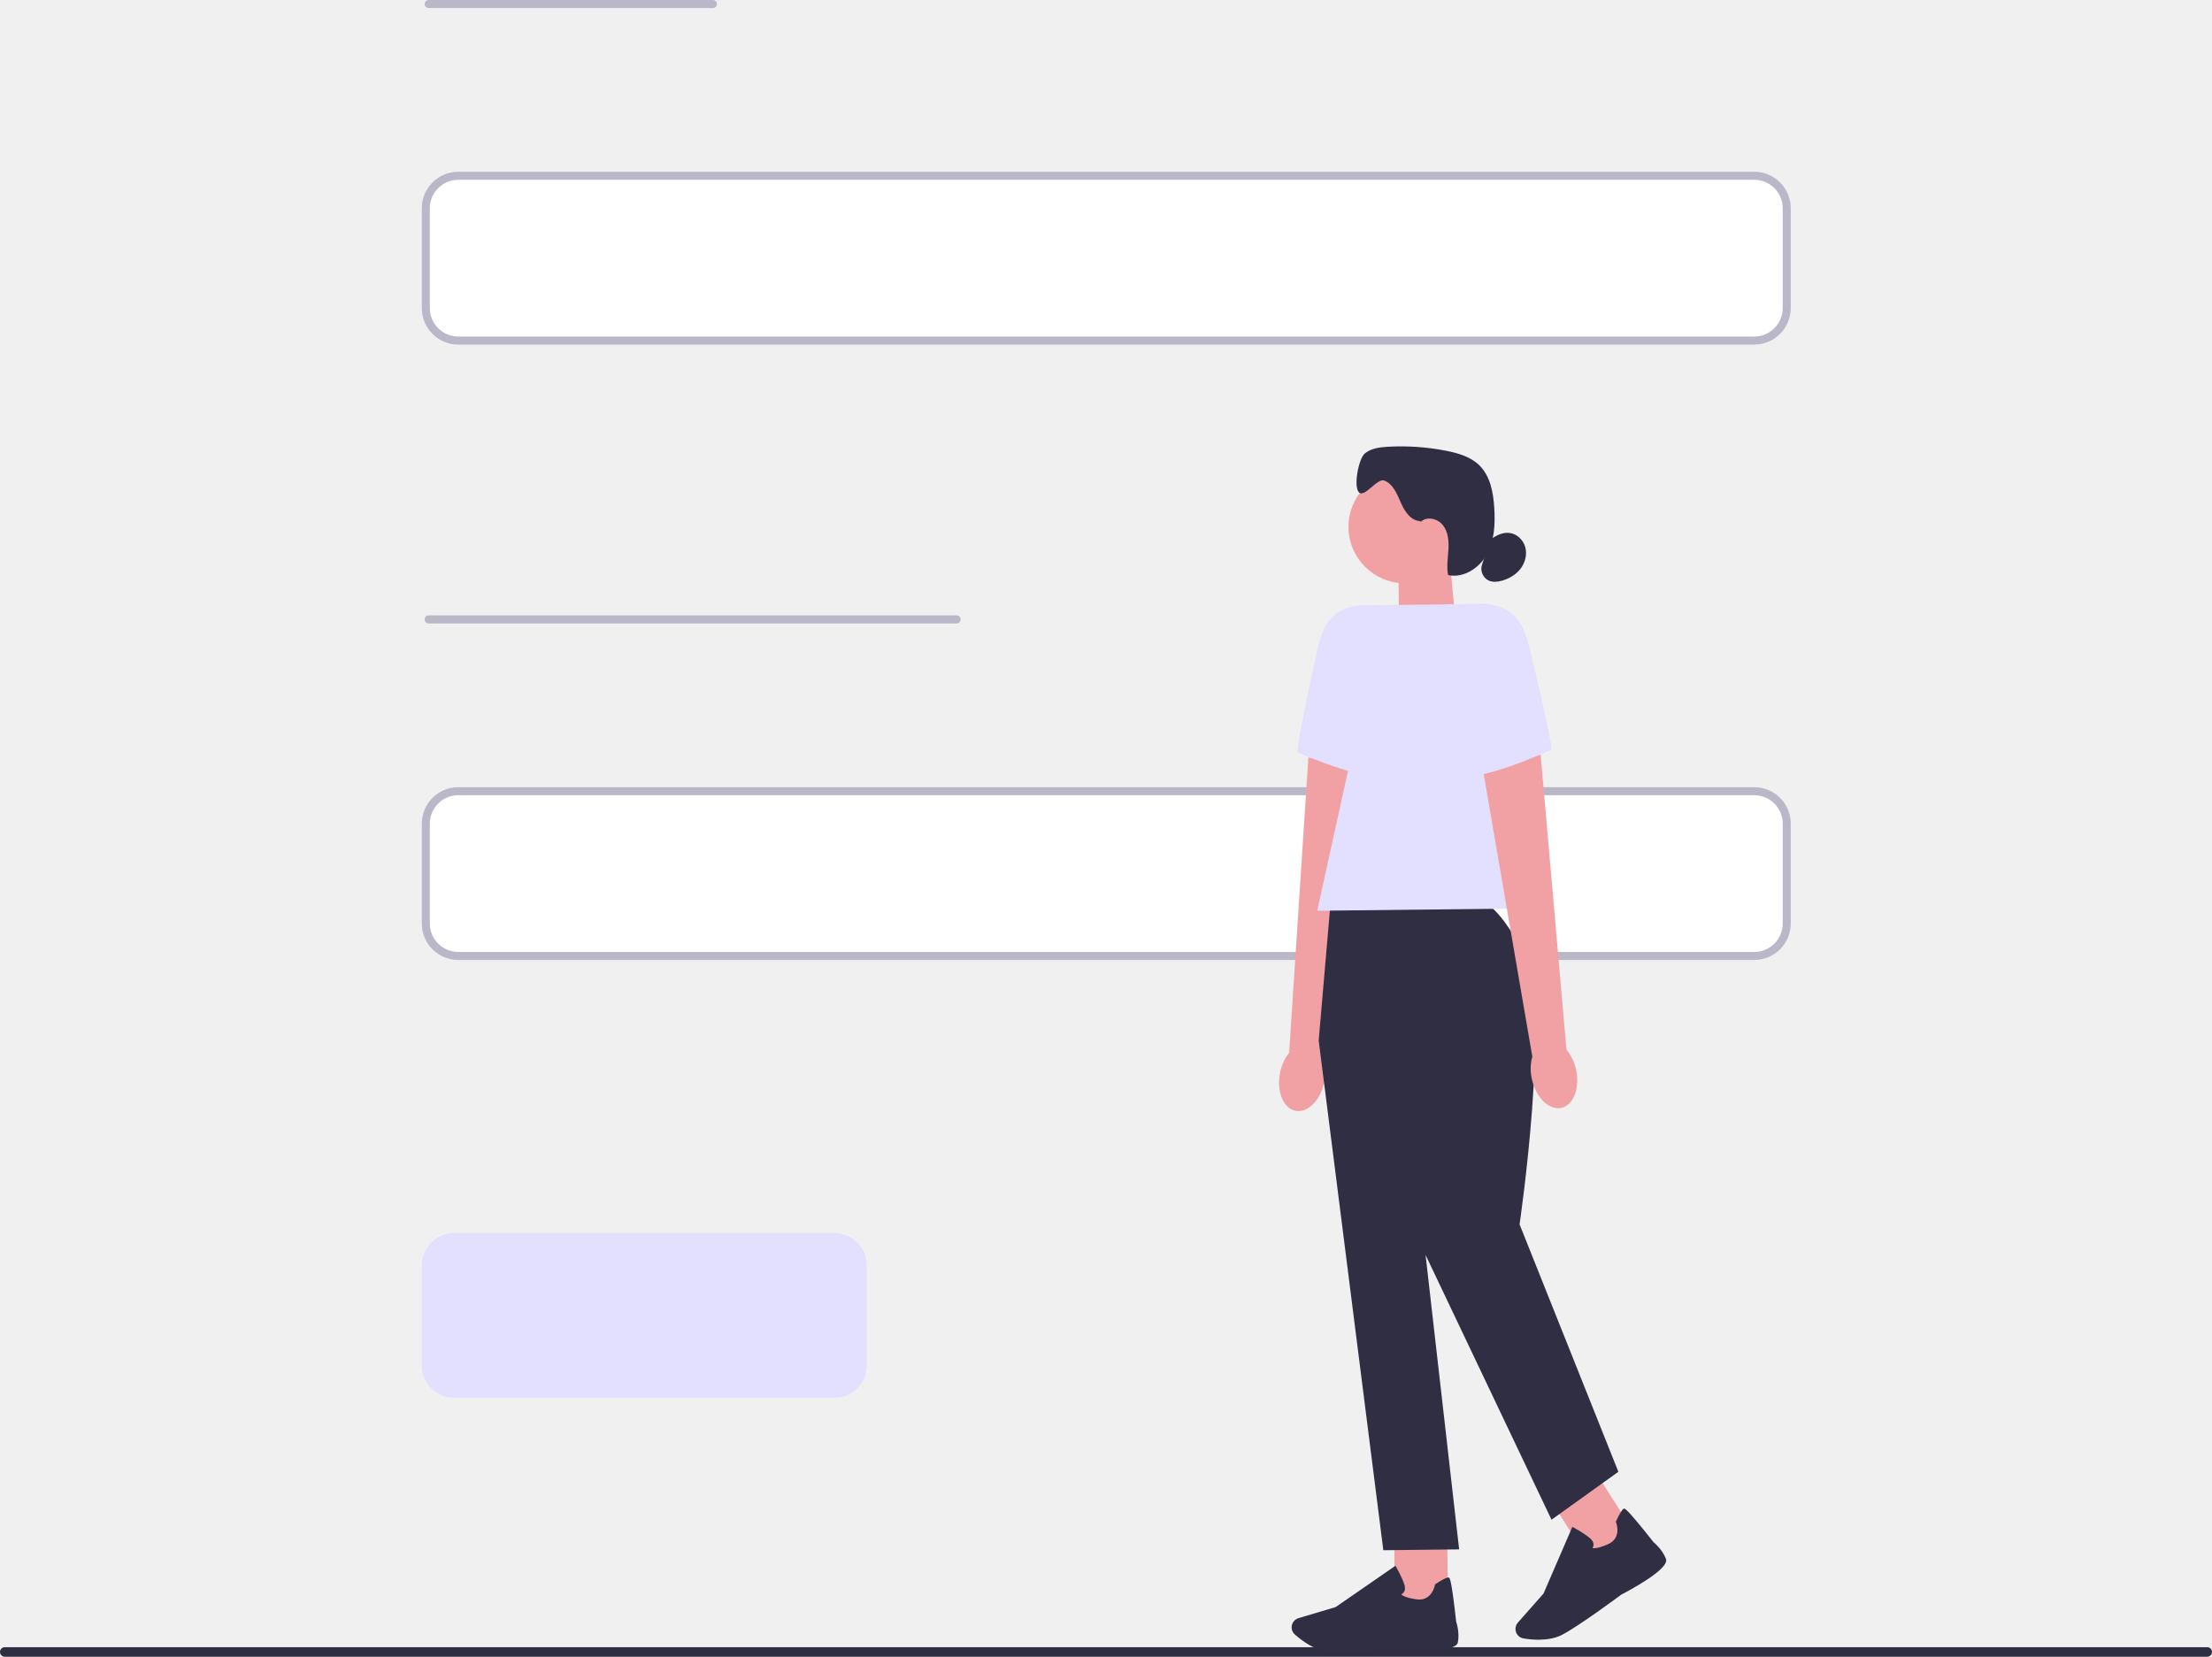
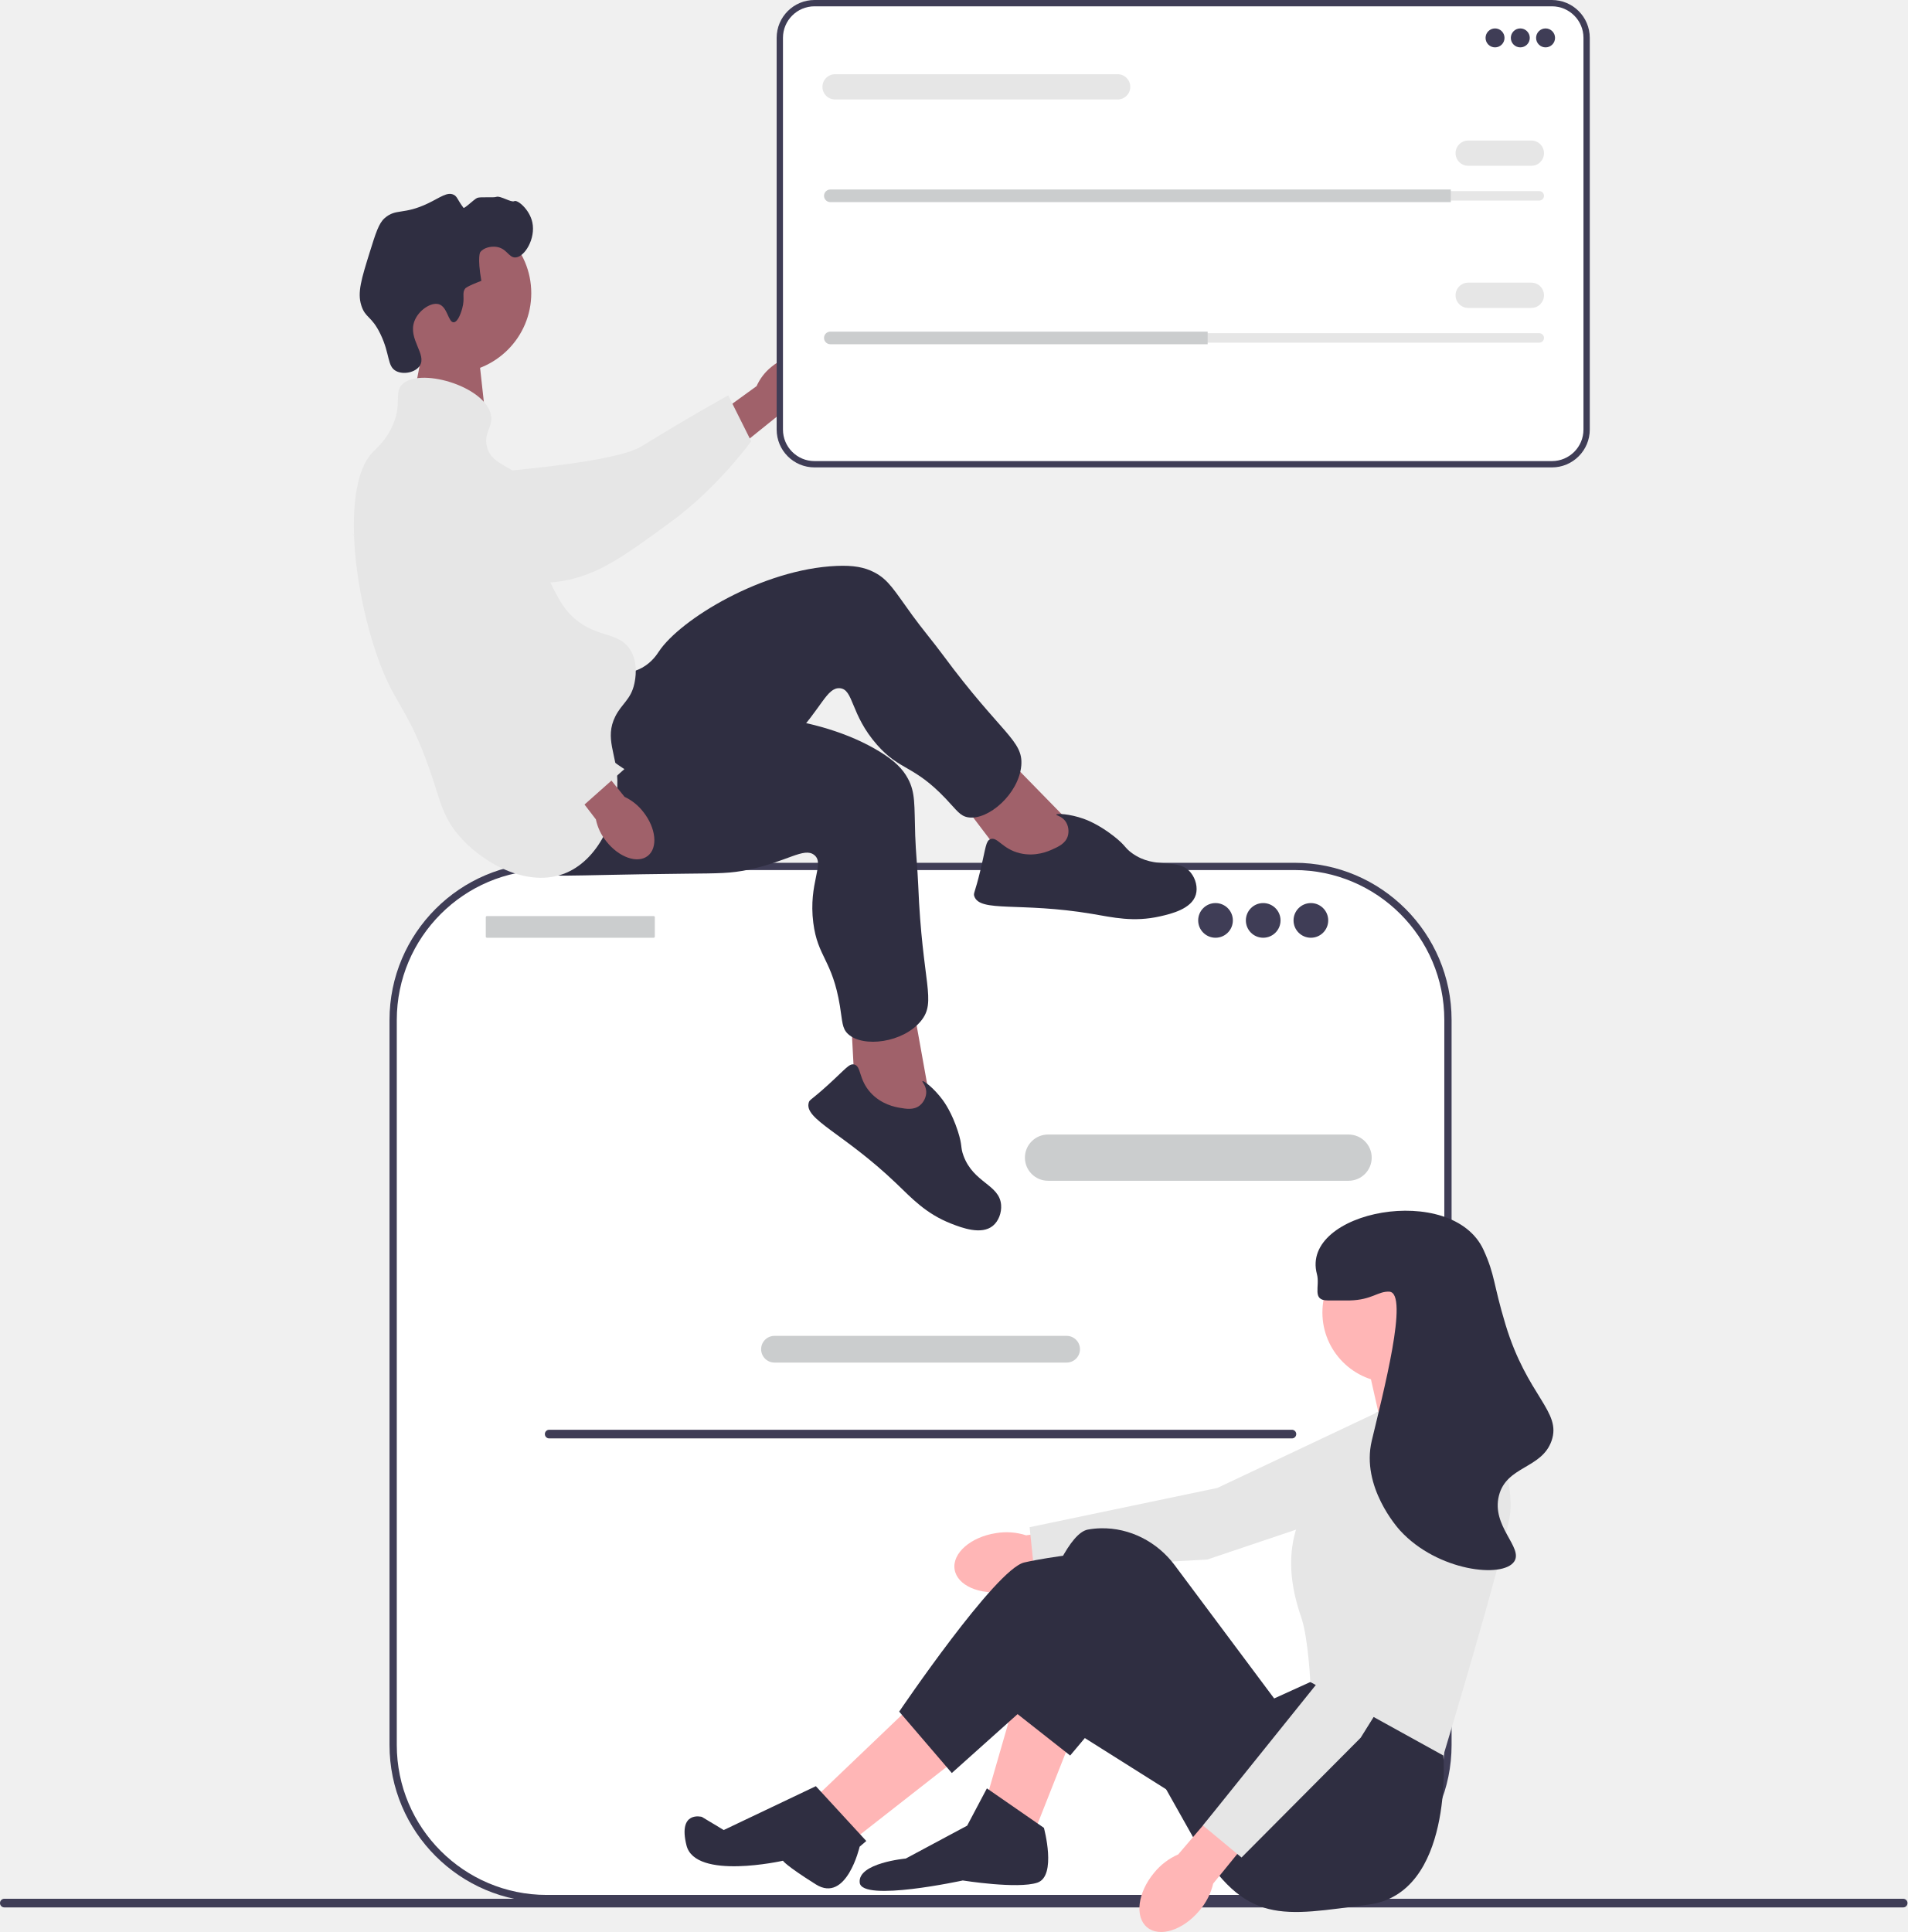
- <svg xmlns="http://www.w3.org/2000/svg" width="550.6" height="412.445" viewBox="0 0 550.6 412.445">
-   <path d="m550.6,411.255c0,.66-.53,1.19-1.19,1.19H1.19c-.66,0-1.19-.53-1.19-1.19s.53-1.19,1.19-1.19h548.22c.66,0,1.19.53,1.19,1.19Z" fill="#2e2e43" stroke-width="0" />
-   <path d="m436.659,84.784H114.076c-4.459,0-8.086-3.627-8.086-8.086v-24.853c0-4.459,3.627-8.086,8.086-8.086h322.583c4.459,0,8.086,3.627,8.086,8.086v24.853c0,4.459-3.627,8.086-8.086,8.086Z" fill="#fff" stroke="#bab7c9" stroke-linecap="round" stroke-linejoin="round" stroke-width="2" />
-   <path d="m436.659,237.99H114.076c-4.459,0-8.086-3.627-8.086-8.086v-24.853c0-4.459,3.627-8.086,8.086-8.086h322.583c4.459,0,8.086,3.627,8.086,8.086v24.853c0,4.459-3.627,8.086-8.086,8.086Z" fill="#fff" stroke="#bab7c9" stroke-linecap="round" stroke-linejoin="round" stroke-width="2" />
-   <path d="m207.659,347.99h-94.583c-4.459,0-8.086-3.627-8.086-8.086v-24.853c0-4.459,3.627-8.086,8.086-8.086h94.583c4.459,0,8.086,3.627,8.086,8.086v24.853c0,4.459-3.627,8.086-8.086,8.086Z" fill="#e3dfff" stroke-width="0" />
-   <line x1="106.698" y1="1" x2="177.448" y2="1" fill="none" stroke="#bab7c9" stroke-linecap="round" stroke-linejoin="round" stroke-width="2" />
-   <line x1="106.698" y1="154.206" x2="238.123" y2="154.206" fill="none" stroke="#bab7c9" stroke-linecap="round" stroke-linejoin="round" stroke-width="2" />
-   <rect x="390.511" y="369.323" width="13.204" height="18.73" transform="translate(-141.4433 273.5202) rotate(-32.59)" fill="#f1a1a4" stroke-width="0" />
-   <polygon points="362.348 155.102 348.294 159.901 348.073 139.608 360.863 139.465 362.348 155.102" fill="#f1a1a4" stroke-width="0" />
-   <circle cx="349.714" cy="131.157" r="14.054" fill="#f1a1a4" stroke-width="0" />
-   <path d="m353.56,129.724c-2.348-.045-3.924-2.4-4.864-4.566-.94-2.153-1.907-4.644-4.092-5.519-1.79-.713-4.877,4.267-6.304,2.97-1.485-1.355-.13-8.438,1.42-9.715s3.677-1.55,5.675-1.673c4.897-.279,9.819.058,14.631,1.012,2.97.584,6.044,1.485,8.204,3.606,2.743,2.691,3.483,6.79,3.716,10.623.246,3.924.058,8.036-1.809,11.499-1.874,3.457-5.837,6.032-9.683,5.201-.409-2.082-.045-4.216.084-6.343.13-2.114-.058-4.397-1.368-6.07s-4.073-2.309-5.558-.798" fill="#2f2e43" stroke-width="0" />
-   <path d="m370.902,134.4c1.394-1.044,3.061-1.926,4.793-1.732,1.874.201,3.47,1.732,3.969,3.548s-.019,3.826-1.154,5.331-2.841,2.503-4.657,3.016c-1.051.298-2.199.422-3.21,0-1.485-.623-2.302-2.497-1.738-4.008" fill="#2f2e43" stroke-width="0" />
-   <path id="uuid-31bdf68e-d938-48b7-86ad-7ba8e8b265d3-91-89-41-846" d="m318.603,267.171c-.882,4.624.876,8.827,3.937,9.378,3.055.551,6.252-2.756,7.141-7.38.383-1.842.298-3.749-.246-5.558l10.811-72.482-14.566-2.568-4.793,73.52c-1.174,1.505-1.959,3.249-2.283,5.111h0v-.019h-0Z" fill="#f1a1a4" stroke-width="0" />
-   <path d="m348.034,150.588l-9.923.11c-7.004,1.135-8.866,4.903-10.377,11.83-2.315,10.565-5.273,24.645-4.65,24.839.992.324,17.965,8.081,26.558,6.161l-1.602-42.94h-.006Z" fill="#e3dfff" stroke-width="0" />
-   <rect x="347.122" y="381.034" width="13.204" height="18.73" transform="translate(-4.33864 3.97541) rotate(-.64)" fill="#f1a1a4" stroke-width="0" />
-   <path d="m334.46,411.324c-1.394.019-2.62,0-3.554-.078-3.515-.279-6.881-2.834-8.587-4.326-.765-.668-1.018-1.758-.636-2.691h0c.272-.668.83-1.18,1.531-1.394l9.242-2.75,14.897-10.292.169.298c.065.11,1.569,2.75,2.082,4.54.195.681.156,1.245-.13,1.686-.195.305-.467.486-.687.597.272.279,1.128.85,3.762,1.239,3.826.571,4.598-3.411,4.624-3.58l.026-.136.11-.078c1.809-1.2,2.918-1.738,3.308-1.628.246.065.642.188,1.848,10.98.11.337.901,2.815.409,5.201-.532,2.594-11.849,1.822-14.106,1.647-.065.006-8.522.707-14.32.765h.019-.006v0Z" fill="#2f2e43" stroke-width="0" />
-   <path d="m383.212,408.211c-1.55.019-2.977-.156-3.995-.324-.999-.169-1.79-.953-1.959-1.952h0c-.13-.72.084-1.44.558-1.985l6.382-7.225,7.186-16.616.305.162c.11.058,2.782,1.505,4.17,2.75.525.473.791.973.791,1.505,0,.363-.136.662-.272.863.383.091,1.407.117,3.846-.94,3.548-1.544,2.095-5.331,2.03-5.48l-.052-.13.058-.117c.901-1.972,1.563-3.022,1.946-3.139.246-.065.642-.188,7.38,8.334.272.227,2.257,1.907,3.1,4.19.914,2.484-9.08,7.815-11.103,8.859-.058.052-10.507,7.815-14.8,10.04-1.706.882-3.736,1.174-5.584,1.187l.019.019h-.006v0Z" fill="#2f2e43" stroke-width="0" />
-   <path d="m368.178,224.185l-36.967.409-2.97,34.425,16.09,126.908,18.873-.214-8.36-73.305,31.351,65.925,16.642-11.933-24.593-61.599s7.945-53.985,1.083-67.332c-6.855-13.347-11.142-13.302-11.142-13.302v.019h-.006v0Z" fill="#2f2e43" stroke-width="0" />
-   <polygon points="386.584 226.079 327.871 226.734 344.642 150.633 370.228 150.341 386.584 226.079" fill="#e3dfff" stroke-width="0" />
-   <path id="uuid-0d1d7be6-7e67-43a2-9b15-a4bbed67d7bc-92-90-42-847" d="m392.317,266.354c.986,4.611-.681,8.846-3.723,9.462-3.048.623-6.317-2.614-7.296-7.225-.422-1.835-.383-3.742.117-5.565l-12.426-72.229,14.502-2.893,6.427,73.403c1.206,1.479,2.03,3.21,2.4,5.059h0v-.013Z" fill="#f1a1a4" stroke-width="0" />
-   <path d="m360.311,150.452l9.923-.11c7.024.986,8.969,4.708,10.643,11.603,2.549,10.513,5.811,24.515,5.201,24.729-.992.337-17.777,8.47-26.409,6.745l.655-42.966h-.013Z" fill="#e3dfff" stroke-width="0" />
+ <svg xmlns="http://www.w3.org/2000/svg" width="524.67" height="531.397" viewBox="0 0 524.67 531.397">
+   <polygon points="117.675 88.744 113.675 109.744 133.618 115.366 131.14 92.946 117.675 88.744" fill="#a0616a" />
+   <path d="M0,523.445c0,.66,.53,1.19,1.19,1.19H523.48c.66,0,1.19-.53,1.19-1.19,0-.66-.53-1.19-1.19-1.19H1.19c-.66,0-1.19,.53-1.19,1.19Z" fill="#3f3d56" />
+   <g>
+     <path d="M356.038,238.309H150.369c-23.323,0-42.23,18.907-42.23,42.23v199.433c0,23.323,18.907,42.23,42.23,42.23h205.669c23.323,0,42.23-18.907,42.23-42.23v-199.433c0-23.323-18.907-42.23-42.23-42.23v0Z" fill="#fff" />
+     <path d="M356.038,523.201H150.369c-23.837,0-43.23-19.393-43.23-43.229v-199.433c0-23.837,19.393-43.23,43.23-43.23h205.669c23.837,0,43.23,19.393,43.23,43.23v199.433c0,23.837-19.393,43.229-43.23,43.229h-0ZM150.369,239.309c-22.734,0-41.23,18.496-41.23,41.23v199.433c0,22.734,18.496,41.229,41.23,41.229h205.669c22.734,0,41.23-18.495,41.23-41.229v-199.433c0-22.734-18.496-41.23-41.23-41.23H150.369v-0Z" fill="#3f3d56" />
+     <path d="M370.936,324.77h-82.668c-3.506,0-6.359-2.853-6.359-6.359s2.853-6.359,6.359-6.359h82.668c3.506,0,6.359,2.853,6.359,6.359s-2.853,6.359-6.359,6.359h0Z" fill="#cbcdce" />
+     <path d="M293.382,374.777h-80.357c-2.026,0-3.674-1.648-3.674-3.674s1.648-3.674,3.674-3.674h80.357c2.026,0,3.674,1.648,3.674,3.674s-1.648,3.674-3.674,3.674v0Z" fill="#cbcdce" />
+     <rect x="133.618" y="251.967" width="46.498" height="5.961" rx=".31" ry=".31" fill="#cbcdce" />
+     <circle cx="334.336" cy="253.159" r="4.769" fill="#3f3d56" />
+     <circle cx="347.451" cy="253.159" r="4.769" fill="#3f3d56" />
+     <circle cx="360.566" cy="253.159" r="4.769" fill="#3f3d56" />
+     <path d="M149.868,394.445c0,.66,.53,1.19,1.19,1.19h204.29c.66,0,1.19-.53,1.19-1.19,0-.66-.53-1.19-1.19-1.19H151.058c-.66,0-1.19,.53-1.19,1.19Z" fill="#3f3d56" />
+   </g>
+   <g>
+     <path id="uuid-d0b76542-8f08-4363-846d-0cc3b89caf22-401" d="M212.173,100.917c4.349-3.594,9.729-4.263,12.015-1.494,2.287,2.768,.614,7.924-3.737,11.519-1.718,1.46-3.761,2.487-5.958,2.995l-18.62,14.994-6.85-8.888,19.083-13.838c.914-2.062,2.308-3.875,4.066-5.288h-0Z" fill="#a0616a" />
+     <path d="M104.553,134.747c-.009-.663-.003-6.447,4.279-10.103,4.919-4.199,11.86-2.5,14.294-1.904,5.624,1.377,6.085,3.79,11.366,6.268,9.88,4.637-2.499,2.264,3.38,.777,2.035-.515,31.312-2.545,38.6-7.031,14.174-8.724,23.831-14.013,23.831-14.013l6.313,12.626s-9.129,12.694-21.977,22.097c-13.179,9.646-19.769,14.469-29.783,16.332-.862,.16-22.072,3.782-39.155-8.981-3.897-2.911-11.036-8.245-11.147-16.07v0Z" fill="#e6e6e6" />
+     <circle cx="124.136" cy="80.643" r="21.993" fill="#a0616a" />
+     <g>
+       <polygon points="296.375 228.398 273.725 205.213 262.034 217.409 278.908 239.639 295.646 241.553 296.375 228.398" fill="#a0616a" />
+       <path d="M167.046,184.922c1.325,.11,5.535,.953,9.558-1.26,2.746-1.511,4.155-3.757,4.63-4.472,5.901-8.863,28.552-22.684,48.881-23.535,4.604-.193,7.634,.341,10.388,1.776,3.905,2.036,5.464,4.952,10.42,11.783,2.711,3.737,5.71,7.257,8.454,10.97,16.062,21.736,22.151,23.443,21.529,30.411-.69,7.732-9.029,15.067-14.571,14.22-2.27-.347-3.149-1.925-6.181-5.12-8.891-9.368-12.57-7.637-18.9-14.812-7.391-8.377-6.423-15.323-10.279-15.591-3.576-.249-5.095,5.677-12.729,13.548-3.493,3.602-5.98,5.254-13.559,10.511-29.511,20.473-29.982,21.912-35.937,23.544-2.606,.714-21.1,5.785-27.688-2.284-10.31-12.627,14.046-50.682,25.983-49.69l0,0Z" fill="#2f2e41" />
+       <path d="M289.45,233.637c1.666-.748,3.614-1.623,4.24-3.634,.424-1.361,.18-3.039-.697-4.198-1.011-1.338-2.508-1.514-2.448-1.751,.092-.36,3.632-.22,7.517,1.154,.733,.259,4.055,1.473,8.28,4.772,3.385,2.643,2.93,3.173,5.053,4.697,6.516,4.678,12.628,.991,16.154,5.378,1.361,1.693,1.941,4.097,1.369,6.04-1.15,3.903-6.743,5.246-9.8,5.94-7.362,1.67-12.933,.307-18.752-.674-19.787-3.334-30.904-.298-32.392-4.881-.282-.868,.176-.794,1.702-7.16,1.506-6.284,1.456-8.01,2.739-8.513,1.93-.757,3.227,2.688,8.089,3.867,4.309,1.045,7.865-.552,8.944-1.036l-0-0Z" fill="#2f2e41" />
+     </g>
+     <g>
+       <polygon points="256.108 304.243 250.385 272.34 233.862 275.866 235.343 303.736 248.118 314.719 256.108 304.243" fill="#a0616a" />
+       <path d="M173.508,195.645c1.034,.835,4.044,3.897,8.617,4.325,3.121,.292,5.548-.776,6.342-1.1,9.86-4.02,36.364-2.737,53.662,7.974,3.917,2.426,6.125,4.569,7.598,7.303,2.088,3.877,1.741,7.166,2.006,15.601,.145,4.614,.65,9.211,.835,13.824,1.085,27.005,5.165,31.836,.737,37.253-4.913,6.01-15.932,7.397-20.042,3.584-1.683-1.561-1.524-3.361-2.239-7.707-2.097-12.744-6.112-13.378-7.321-22.869-1.411-11.082,3.29-16.286,.25-18.673-2.819-2.214-7.404,1.836-18.141,4.063-4.913,1.019-7.899,.989-17.122,1.084-35.915,.369-37.113,1.295-42.957-.698-2.557-.872-20.707-7.062-21.628-17.438-1.44-16.237,40.082-34.049,49.402-26.526l0-0Z" fill="#2f2e41" />
+       <path d="M247.436,304.689c1.798,.316,3.901,.687,5.549-.626,1.115-.888,1.855-2.414,1.781-3.865-.086-1.675-1.225-2.661-1.042-2.823,.279-.246,3.128,1.858,5.572,5.176,.461,.626,2.528,3.496,4.172,8.598,1.317,4.088,.643,4.27,1.543,6.723,2.765,7.53,9.893,7.911,10.347,13.521,.175,2.165-.694,4.48-2.26,5.767-3.143,2.584-8.525,.555-11.444-.588-7.029-2.752-10.874-7.009-15.138-11.087-14.5-13.87-25.404-17.6-24.062-22.228,.254-.876,.591-.558,5.429-4.969,4.775-4.354,5.703-5.81,7.046-5.506,2.023,.457,1.16,4.036,4.522,7.742,2.979,3.284,6.818,3.96,7.983,4.165h0Z" fill="#2f2e41" />
+     </g>
+     <path d="M127.135,84.847c.856-3.063-.219-4.179,.877-5.554,0-0,.441-.553,4.384-2.046h0c-1.163-6.75-.292-7.892-.292-7.892,1.004-1.316,3.015-1.634,4.384-1.461,2.896,.364,3.408,2.982,5.261,2.923,2.56-.081,5.63-5.205,4.677-9.646-.777-3.622-4.129-6.313-4.969-5.846-.833,.463-3.832-1.578-4.969-1.169-.777,.279-4.432-.092-5.261,.292-.905,.42-3.498,3.035-3.745,2.705-1.722-2.289-1.686-3.089-2.685-3.582-1.771-.874-3.696,.742-7.015,2.338-6.83,3.285-8.829,1.325-11.984,4.092-1.594,1.398-2.448,4.069-4.092,9.353-2.299,7.391-3.449,11.086-2.338,14.615,1.132,3.598,2.8,2.815,5.261,7.892,2.74,5.651,1.796,8.936,4.384,10.23,2.001,1,5.216,.364,6.43-1.461,2.079-3.125-3.294-7.352-1.461-12.276,1.125-3.023,4.595-5.315,6.723-4.677,2.406,.722,2.583,5.036,4.092,4.969,1.292-.057,2.189-3.266,2.338-3.8l-0-0Z" fill="#2f2e41" />
+     <path d="M110.474,105.892c4.5-5.046,22.832,.177,24.553,8.184,.708,3.294-1.905,4.684-1.169,8.476,1.076,5.547,7.169,5.169,11.692,10.815,6.421,8.016-.194,15.852,7.015,29.229,1.54,2.859,2.839,5.268,5.554,7.6,6.23,5.351,12.027,3.516,15.199,8.476,2.372,3.71,1.397,8.282,1.169,9.353-.936,4.392-3.473,5.462-5.261,9.061-2.975,5.988,.393,10.384,.585,17.538,.239,8.951-4.517,21.358-14.03,25.429-10.687,4.574-23.577-3.001-29.814-10.523-3.722-4.488-4.802-8.628-6.43-13.738-7.277-22.837-11.388-20.772-16.953-38.875-6.362-20.695-7.612-44.941,0-52.613,1.009-1.017,3.786-3.367,5.554-7.6,2.379-5.695,.324-8.556,2.338-10.815h0Z" fill="#e6e6e6" />
+     <g>
+       <path id="uuid-35da8825-ceb1-46f8-a8e3-884fcc945dd4-402" d="M176.973,223.359c3.489,4.433,4.03,9.827,1.208,12.047-2.822,2.22-7.937,.426-11.427-4.01-1.418-1.753-2.396-3.819-2.852-6.028l-14.547-18.971,7.517-5.733,14.911,18.503c2.04,.962,3.819,2.4,5.19,4.191h-0Z" fill="#a0616a" />
+       <path d="M123.697,125.123c.647-.145,6.311-1.319,10.763,2.127,5.115,3.959,4.867,11.1,4.78,13.605-.201,5.786-2.468,6.73-3.817,12.406-2.524,10.619,2.283,20.487,4.938,25.939,.919,1.887,3.872,7.662,9.75,13.881,11.432,12.095,21.632,18.46,21.632,18.46l-10.958,9.74s-17.455-5.32-29.282-15.979c-12.132-10.934-30.789-49.619-34.657-59.043-.333-.812,4.385,12.382,13.393-6.946,2.055-4.409,5.82-12.486,13.457-14.192h-0Z" fill="#e6e6e6" />
+     </g>
+   </g>
+   <g>
+     <path id="uuid-ba1531a6-e7ab-4297-b996-1d676f43fe3f-403" d="M273.945,421.686c-6.965,1.068-12.06,5.527-11.38,9.959,.68,4.433,6.877,7.159,13.845,6.09,2.789-.389,5.444-1.44,7.744-3.065l29.454-4.896-1.966-11.643-29.388,4.159c-2.682-.862-5.531-1.069-8.309-.604h-0Z" fill="#ffb6b6" />
+     <polygon points="400.87 385.395 389.449 409.63 332.034 428.958 284.392 431.499 283.199 420.056 334.832 409.26 387.815 384.223 400.87 385.395" fill="#e6e6e6" />
+     <polygon points="294.976 477.416 284.722 503.351 271.453 494.304 279.294 467.162 294.976 477.416" fill="#ffb6b6" />
+     <polygon points="252.152 467.765 225.01 493.701 235.866 505.161 263.612 483.447 252.152 467.765" fill="#ffb6b6" />
+     <polygon points="405.957 383.323 405.655 381.212 398.719 367.641 375.799 373.673 380.021 392.37 405.957 383.323" fill="#ffb6b6" />
+     <path d="M396.306,473.797l.705,9.059s2.914,37.987-20.609,41.003-33.777,6.032-47.649-17.492l-21.714-38.602-12.683,15.091-16.872-13.281s12.063-47.046,21.714-48.856c1.206-.226,2.413-.339,3.6-.364,7.989-.166,15.521,3.741,20.301,10.145l27.367,36.662,9.952-4.524,35.888,11.158v-0Z" fill="#2f2e41" />
+     <path d="M266.024,502.145l5.428-10.254,15.682,10.857s3.619,13.269-1.809,15.079-20.507-.603-20.507-.603c0,0-27.745,6.032-28.348,.603s12.666-6.635,12.666-6.635l16.888-9.047,0-0Z" fill="#2f2e41" />
+     <path d="M325.134,494.907l-41.919-26.413-21.412,19.175-14.476-16.888s26.539-39.205,34.38-41.015,20.507-3.016,20.507-3.016l38.602,35.586-15.682,32.571v-0Z" fill="#2f2e41" />
+     <path d="M224.406,491.288l13.873,15.079-1.829,1.565s-3.599,15.675-12.043,10.372-9.047-6.509-9.047-6.509c0,0-24.126,5.428-26.539-4.222s4.222-7.841,4.222-7.841l6.024,3.619,25.34-12.063,0,0Z" fill="#2f2e41" />
+     <circle cx="383.037" cy="361.006" r="19.301" fill="#ffb6b6" />
+     <path d="M378.513,388.45l27.745-8.444s10.857,25.333,9.047,36.793c-1.809,11.46-18.295,66.058-18.295,66.058l-36.593-20.218s-.603-12.063-2.413-17.492-7.539-22.015,5.127-35.888,15.381-20.809,15.381-20.809l-0,0Z" fill="#e6e6e6" />
+     <g>
+       <path id="uuid-375aaccb-22f9-42b6-a352-baabb12db8d2-404" d="M317.448,515.102c-4.515,5.41-5.384,12.124-1.941,14.997,3.443,2.873,9.894,.816,14.41-4.596,1.834-2.137,3.129-4.682,3.777-7.423l18.842-23.162-9.178-7.428-19.281,22.565c-2.581,1.128-4.854,2.859-6.629,5.046l0-0Z" fill="#ffb6b6" />
+       <polygon points="399.795 400.619 406.353 426.595 374.256 477.974 341.49 510.905 330.869 502.094 363.915 460.977 388.963 408 399.795 400.619" fill="#e6e6e6" />
+     </g>
+     <path d="M365.244,357.689c4.95-.012,5.231,.021,6.032,0,6.139-.162,7.745-2.577,10.857-2.413,5.554,.294-1.776,28.141-4.825,41.015-2.99,12.626,7.115,23.94,7.841,24.729,10.257,11.155,28.273,13.194,31.364,8.444,2.502-3.845-6.366-9.691-4.222-18.095,2.095-8.215,11.771-7.34,14.476-15.079,2.832-8.105-6.686-12.192-12.666-31.967-3.434-11.357-2.827-13.473-6.032-20.507-8.566-18.802-50.554-10.797-45.84,6.635,.912,3.372-1.515,7.249,3.016,7.238v-0Z" fill="#2f2e41" />
+   </g>
+   <g>
+     <path d="M426.876,128.561H224.026c-5.737,0-10.403-4.667-10.403-10.403V10.403c0-5.736,4.667-10.403,10.403-10.403h202.851c5.737,0,10.403,4.667,10.403,10.403V118.157c0,5.736-4.667,10.403-10.403,10.403Z" fill="#fff" />
+     <path d="M426.876,128.561H224.026c-5.737,0-10.403-4.667-10.403-10.403V10.403c0-5.736,4.667-10.403,10.403-10.403h202.851c5.737,0,10.403,4.667,10.403,10.403V118.157c0,5.736-4.667,10.403-10.403,10.403ZM224.026,1.737c-4.778,0-8.666,3.888-8.666,8.666V118.157c0,4.778,3.888,8.666,8.666,8.666h202.851c4.778,0,8.666-3.888,8.666-8.666V10.403c0-4.778-3.888-8.666-8.666-8.666H224.026Z" fill="#3f3d56" />
+     <circle cx="411.22" cy="10.424" r="2.606" fill="#3f3d56" />
+     <circle cx="418.169" cy="10.424" r="2.606" fill="#3f3d56" />
+     <circle cx="425.119" cy="10.424" r="2.606" fill="#3f3d56" />
+     <path d="M228.389,52.554c-.719,0-1.303,.584-1.303,1.303,0,.35,.135,.674,.381,.914,.248,.254,.572,.389,.922,.389h194.992c.719,0,1.303-.584,1.303-1.303,0-.35-.135-.674-.381-.914-.248-.254-.572-.389-.922-.389H228.389Z" fill="#e6e6e6" />
+     <path d="M399.059,52.119v3.475H228.389c-.478,0-.912-.191-1.225-.513-.321-.313-.513-.747-.513-1.225,0-.956,.782-1.737,1.737-1.737h170.67Z" fill="#cbcdce" />
+     <path d="M421.21,45.604h-17.373c-1.916,0-3.475-1.558-3.475-3.475s1.559-3.475,3.475-3.475h17.373c1.916,0,3.475,1.558,3.475,3.475s-1.559,3.475-3.475,3.475Z" fill="#e6e6e6" />
+     <path d="M307.416,27.363h-77.724c-1.916,0-3.475-1.558-3.475-3.475s1.559-3.475,3.475-3.475h77.724c1.916,0,3.475,1.558,3.475,3.475s-1.559,3.475-3.475,3.475Z" fill="#e6e6e6" />
+     <path d="M228.389,91.643c-.719,0-1.303,.584-1.303,1.303,0,.35,.135,.674,.381,.914,.248,.254,.572,.389,.922,.389h194.992c.719,0,1.303-.584,1.303-1.303,0-.35-.135-.674-.381-.914-.248-.254-.572-.389-.922-.389H228.389Z" fill="#e6e6e6" />
+     <path d="M332.173,91.209v3.475h-103.783c-.478,0-.912-.191-1.225-.513-.321-.313-.513-.747-.513-1.225,0-.956,.782-1.737,1.737-1.737h103.783Z" fill="#cbcdce" />
+     <path d="M421.21,84.694h-17.373c-1.916,0-3.475-1.558-3.475-3.475s1.559-3.475,3.475-3.475h17.373c1.916,0,3.475,1.558,3.475,3.475s-1.559,3.475-3.475,3.475Z" fill="#e6e6e6" />
+   </g>
</svg>
